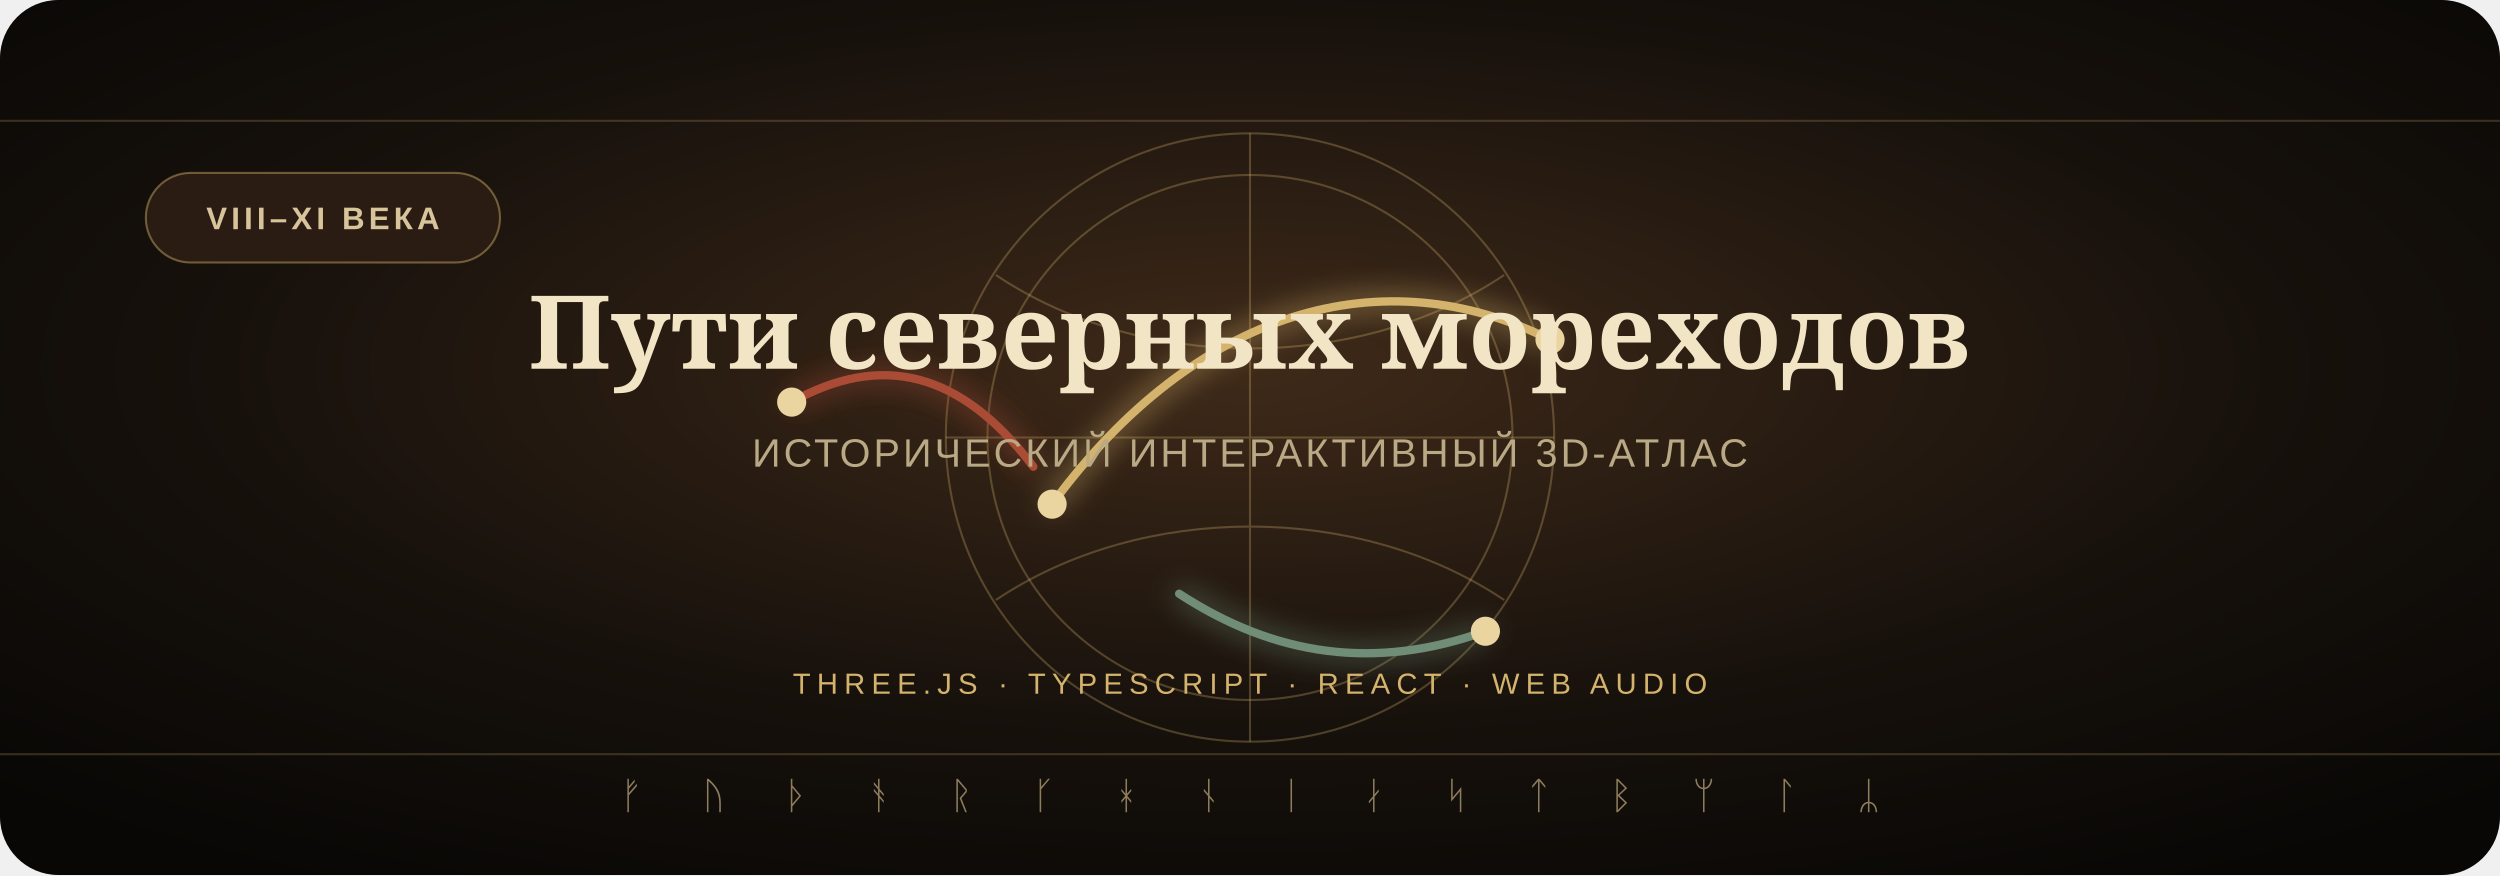
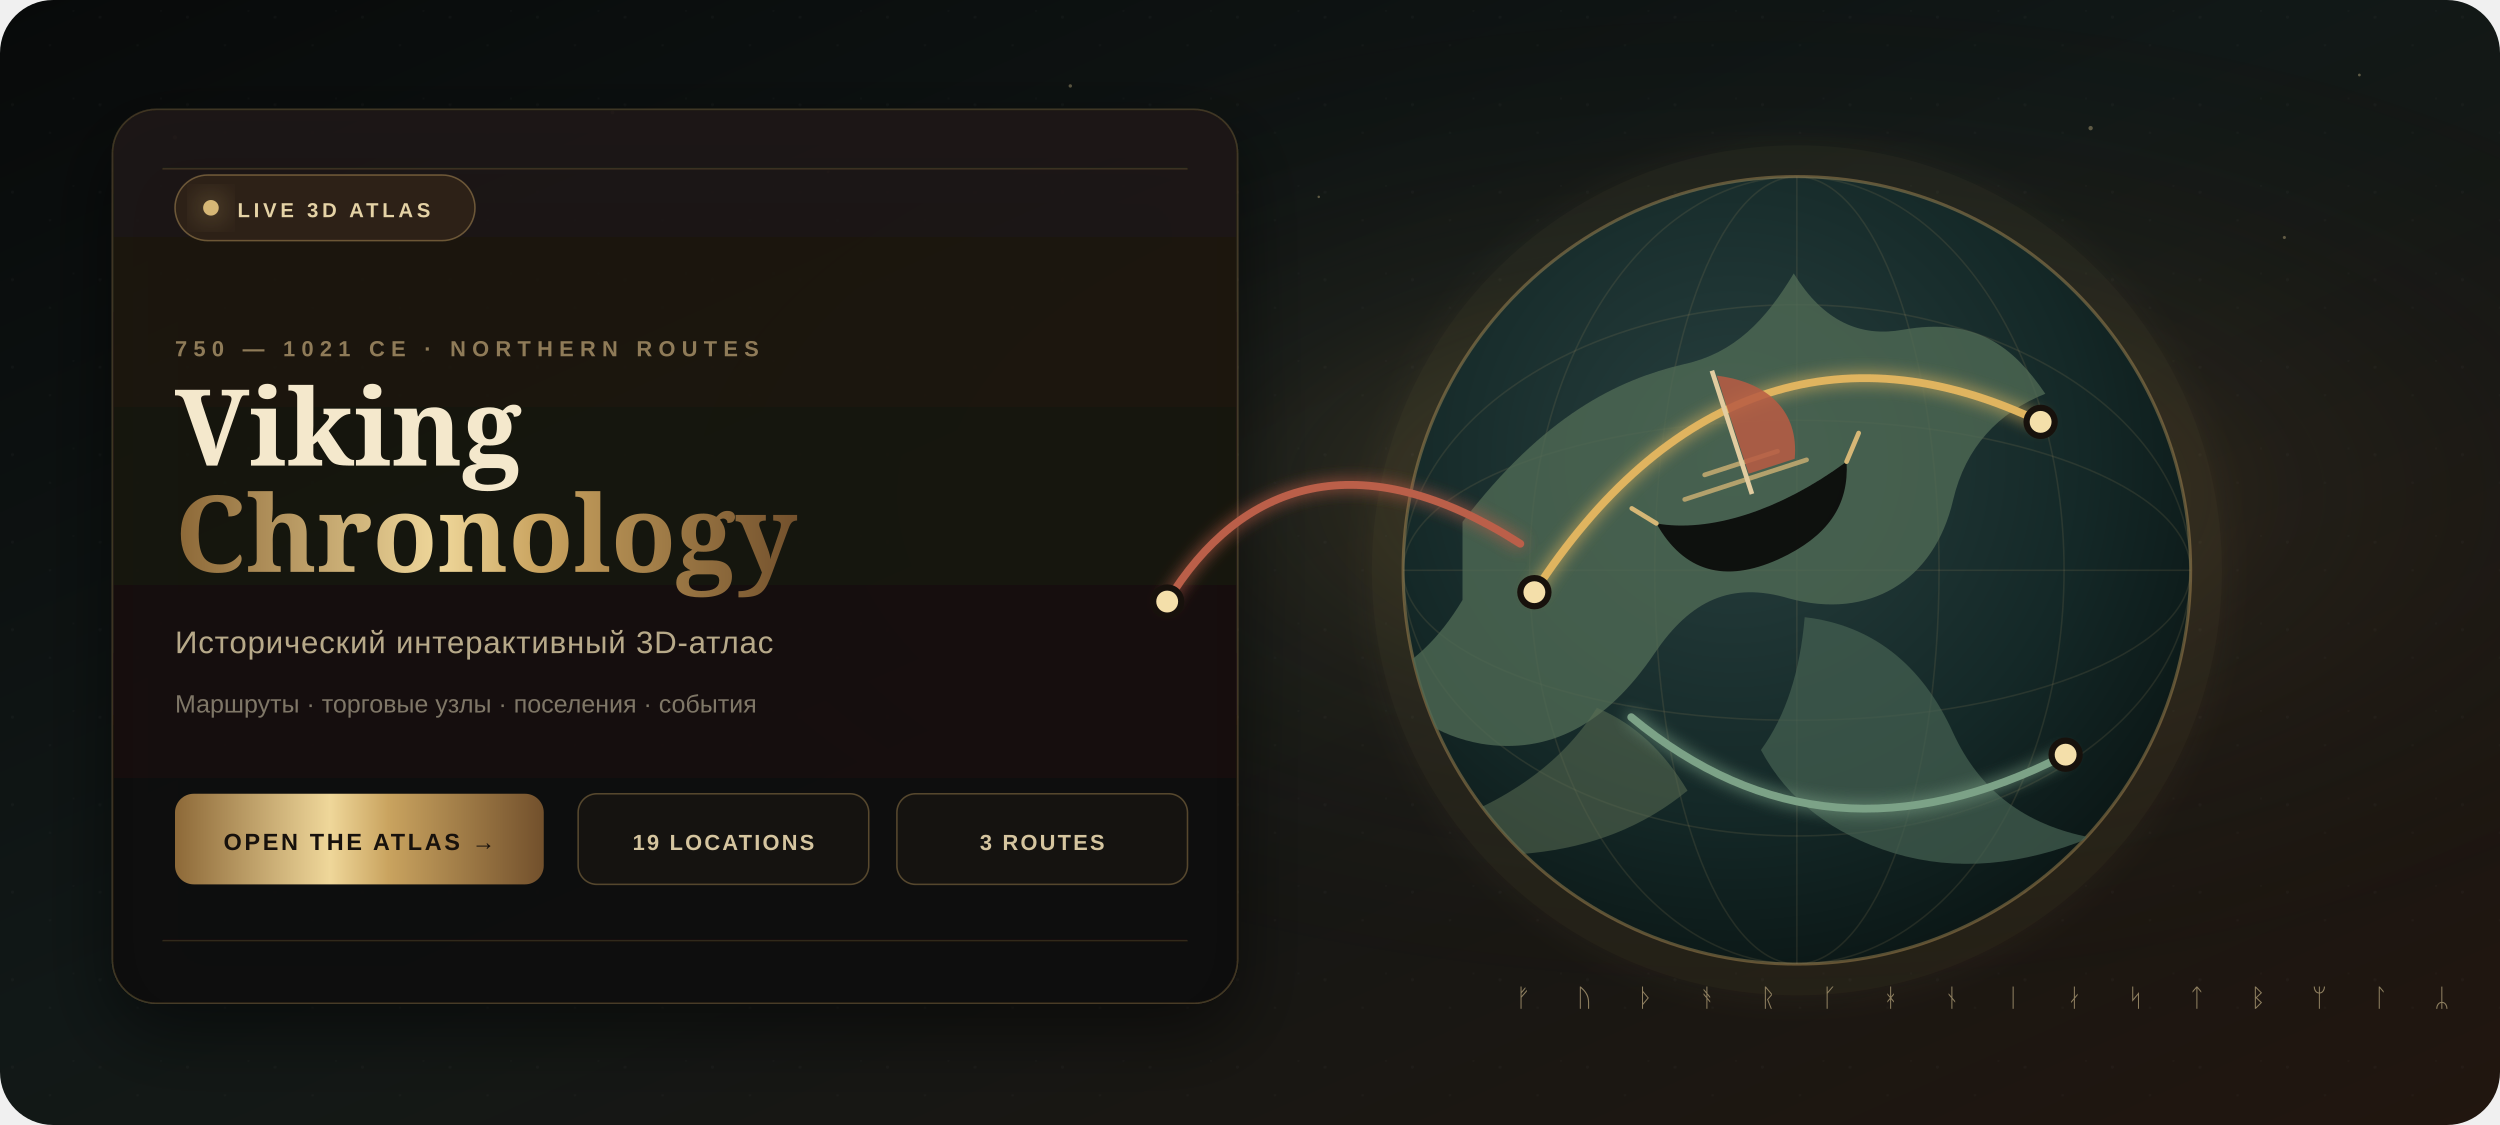
- <svg xmlns="http://www.w3.org/2000/svg" width="1200" height="420" viewBox="0 0 1200 420" role="img" aria-labelledby="title desc">
+ <svg xmlns="http://www.w3.org/2000/svg" width="1600" height="720" viewBox="0 0 1600 720" role="img" aria-labelledby="title desc">
  <defs>
-     <radialGradient id="bg" cx="50%" cy="42%" r="70%">
-       <stop stop-color="#3f2a19" />
-       <stop offset=".58" stop-color="#17110c" />
-       <stop offset="1" stop-color="#080705" />
+     <linearGradient id="sky" x1="0" y1="0" x2="1" y2="1">
+       <stop stop-color="#080a0a" />
+       <stop offset=".46" stop-color="#111817" />
+       <stop offset="1" stop-color="#21160f" />
+     </linearGradient>
+     <radialGradient id="halo" cx="70%" cy="44%" r="48%">
+       <stop stop-color="#c99d53" stop-opacity=".34" />
+       <stop offset=".46" stop-color="#6d5130" stop-opacity=".11" />
+       <stop offset="1" stop-color="#000" stop-opacity="0" />
    </radialGradient>
-     <linearGradient id="gold" x1="0" x2="1">
-       <stop stop-color="#9a7946" />
-       <stop offset=".5" stop-color="#ead49f" />
-       <stop offset="1" stop-color="#9a7946" />
+     <radialGradient id="ocean" cx="42%" cy="36%" r="72%">
+       <stop stop-color="#28403f" />
+       <stop offset=".62" stop-color="#142827" />
+       <stop offset="1" stop-color="#091312" />
+     </radialGradient>
+     <linearGradient id="gold" x1="0" y1="0" x2="1" y2="0">
+       <stop stop-color="#8d6938" />
+       <stop offset=".42" stop-color="#efd79a" />
+       <stop offset=".58" stop-color="#c9a35f" />
+       <stop offset="1" stop-color="#72502c" />
    </linearGradient>
-     <filter id="glow">
-       <feGaussianBlur stdDeviation="7" result="b" />
+     <linearGradient id="panel" x1="0" y1="0" x2="0" y2="1">
+       <stop stop-color="#1f1913" stop-opacity=".94" />
+       <stop offset="1" stop-color="#0d0b09" stop-opacity=".94" />
+     </linearGradient>
+     <filter id="softGlow" x="-100%" y="-100%" width="300%" height="300%">
+       <feGaussianBlur stdDeviation="10" result="blur" />
      <feMerge>
-         <feMergeNode in="b" />
+         <feMergeNode in="blur" />
        <feMergeNode in="SourceGraphic" />
      </feMerge>
    </filter>
+     <filter id="routeGlow" x="-100%" y="-100%" width="300%" height="300%">
+       <feGaussianBlur stdDeviation="5" result="blur" />
+       <feMerge>
+         <feMergeNode in="blur" />
+         <feMergeNode in="SourceGraphic" />
+       </feMerge>
+     </filter>
+     <filter id="shadow" x="-20%" y="-20%" width="140%" height="160%">
+       <feDropShadow dx="0" dy="18" stdDeviation="24" flood-color="#000" flood-opacity=".55" />
+     </filter>
+     <pattern id="grain" width="56" height="56" patternUnits="userSpaceOnUse">
+       <circle cx="8" cy="11" r="1" fill="#fff" opacity=".025" />
+       <circle cx="32" cy="29" r=".8" fill="#fff" opacity=".022" />
+       <circle cx="47" cy="7" r=".7" fill="#fff" opacity=".018" />
+     </pattern>
+     <clipPath id="globeClip">
+       <circle cx="1150" cy="365" r="252" />
+     </clipPath>
  </defs>
-   <rect width="1200" height="420" rx="28" fill="url(#bg)" />
-   <path d="M0 58h1200M0 362h1200" stroke="#d4b36c" stroke-opacity=".22" />
-   <g fill="none" stroke="#d4b36c" stroke-opacity=".3">
-     <circle cx="600" cy="210" r="146" />
-     <circle cx="600" cy="210" r="126" />
-     <path d="M454 210h292M600 64v292M478 132c70 47 174 47 244 0M478 288c70-47 174-47 244 0" />
+   <rect width="1600" height="720" rx="34" fill="url(#sky)" />
+   <rect width="1600" height="720" rx="34" fill="url(#halo)" />
+   <rect width="1600" height="720" rx="34" fill="url(#grain)" />
+   <g opacity=".38" fill="#dbc58f">
+     <circle cx="112" cy="88" r="1.4" />
+     <circle cx="246" cy="126" r="1" />
+     <circle cx="392" cy="72" r="1.3" />
+     <circle cx="530" cy="110" r=".9" />
+     <circle cx="685" cy="55" r="1.1" />
+     <circle cx="844" cy="126" r=".8" />
+     <circle cx="1338" cy="82" r="1.4" />
+     <circle cx="1462" cy="152" r="1" />
+     <circle cx="1510" cy="48" r=".9" />
  </g>
-   <g fill="none" stroke-linecap="round" filter="url(#glow)">
-     <path d="M505 242c69-94 159-119 239-79" stroke="#d4b36c" stroke-width="4" />
-     <path d="M496 224c-35-46-73-55-116-31" stroke="#a94b35" stroke-width="4" />
-     <path d="M566 285c46 30 94 37 147 18" stroke="#6f8d77" stroke-width="4" />
+   <g filter="url(#shadow)">
+     <rect x="72" y="70" width="720" height="572" rx="28" fill="url(#panel)" stroke="#d0aa66" stroke-opacity=".22" />
+     <path d="M104 108h656" stroke="#d0aa66" stroke-opacity=".18" />
+     <path d="M104 602h656" stroke="#d0aa66" stroke-opacity=".18" />
  </g>
-   <g fill="#ead49f">
-     <circle cx="505" cy="242" r="7" />
-     <circle cx="744" cy="163" r="7" />
-     <circle cx="380" cy="193" r="7" />
-     <circle cx="713" cy="303" r="7" />
+   <g transform="translate(112 112)">
+     <rect width="192" height="42" rx="21" fill="#2d2117" stroke="#d0aa66" stroke-opacity=".42" />
+     <circle cx="23" cy="21" r="5" fill="#d6b776" filter="url(#softGlow)" />
+     <text x="40" y="27" fill="#e5d3a6" font-family="Arial, sans-serif" font-size="13" font-weight="700" letter-spacing="2.4">LIVE 3D ATLAS</text>
  </g>
-   <rect x="70" y="83" width="170" height="43" rx="21.5" fill="#2a1c13" stroke="#d4b36c" stroke-opacity=".45" />
-   <text x="155" y="110" text-anchor="middle" fill="#d8c49a" font-family="Arial" font-size="15" font-weight="700" letter-spacing="2">VIII–XI ВЕКА</text>
-   <text x="600" y="177" text-anchor="middle" fill="#f2e5c5" font-family="Georgia,serif" font-size="49" font-weight="600">Пути северных мореходов</text>
-   <text x="600" y="224" text-anchor="middle" fill="#b9a985" font-family="Arial" font-size="19" letter-spacing="1.5">ИСТОРИЧЕСКИЙ ИНТЕРАКТИВНЫЙ 3D-АТЛАС</text>
-   <text x="600" y="333" text-anchor="middle" fill="#d4b36c" font-family="Arial" font-size="14" letter-spacing="3">THREE.JS · TYPESCRIPT · REACT · WEB AUDIO</text>
-   <text x="600" y="388" text-anchor="middle" fill="#8e7c5d" font-family="serif" font-size="18" letter-spacing="9">ᚠ ᚢ ᚦ ᚬ ᚱ ᚴ ᚼ ᚾ ᛁ ᛅ ᛋ ᛏ ᛒ ᛘ ᛚ ᛦ</text>
+   <text x="112" y="228" fill="#8f7b58" font-family="Arial, sans-serif" font-size="14" font-weight="700" letter-spacing="4">750 — 1021 CE · NORTHERN ROUTES</text>
+   <text x="112" y="298" fill="#f4e8cc" font-family="Georgia, serif" font-size="68" font-weight="600">Viking</text>
+   <text x="112" y="366" fill="url(#gold)" font-family="Georgia, serif" font-size="68" font-weight="600">Chronology</text>
+   <text x="112" y="418" fill="#b7a989" font-family="Arial, sans-serif" font-size="20" letter-spacing=".5">Исторический интерактивный 3D-атлас</text>
+   <text x="112" y="456" fill="#7f7767" font-family="Arial, sans-serif" font-size="16">Маршруты · торговые узлы · поселения · события</text>
+   <g transform="translate(112 508)">
+     <rect width="236" height="58" rx="12" fill="url(#gold)" />
+     <text x="118" y="36" text-anchor="middle" fill="#17110c" font-family="Arial, sans-serif" font-size="15" font-weight="800" letter-spacing="1.7">OPEN THE ATLAS  →</text>
+   </g>
+   <g transform="translate(370 508)">
+     <rect width="186" height="58" rx="12" fill="#151310" stroke="#d0aa66" stroke-opacity=".36" />
+     <text x="93" y="36" text-anchor="middle" fill="#d5c59f" font-family="Arial, sans-serif" font-size="14" font-weight="700" letter-spacing="1.4">19 LOCATIONS</text>
+   </g>
+   <g transform="translate(574 508)">
+     <rect width="186" height="58" rx="12" fill="#151310" stroke="#d0aa66" stroke-opacity=".36" />
+     <text x="93" y="36" text-anchor="middle" fill="#d5c59f" font-family="Arial, sans-serif" font-size="14" font-weight="700" letter-spacing="1.4">3 ROUTES</text>
+   </g>
+   <circle cx="1150" cy="365" r="272" fill="#d4b36c" opacity=".06" filter="url(#softGlow)" />
+   <circle cx="1150" cy="365" r="252" fill="url(#ocean)" stroke="#d0aa66" stroke-opacity=".38" stroke-width="2" />
+   <g clip-path="url(#globeClip)">
+     <g fill="none" stroke="#9e8a60" stroke-opacity=".16">
+       <ellipse cx="1150" cy="365" rx="252" ry="96" />
+       <ellipse cx="1150" cy="365" rx="252" ry="170" />
+       <ellipse cx="1150" cy="365" rx="91" ry="252" />
+       <ellipse cx="1150" cy="365" rx="171" ry="252" />
+       <path d="M898 365h504M1150 113v504" />
+     </g>
+     <path d="M936 334c52-68 99-91 142-101 32-7 52-28 70-58 19 31 43 41 70 36 46-8 70 10 91 41-30 12-51 34-59 68-12 52-54 77-105 63-37-11-63 1-86 35-31 46-68 65-111 58-28-5-48-19-65-42 20-8 38-25 53-50z" fill="#506a55" opacity=".78" />
+     <path d="M1155 395c43 5 75 30 95 74 17 37 46 59 88 67-44 18-86 22-126 10-39-12-68-34-85-66 16-22 25-50 28-85z" fill="#445f50" opacity=".72" />
+     <path d="M1022 453c24 10 43 28 58 53-28 23-61 36-100 40-28 3-53-1-75-13 54-16 93-42 117-80z" fill="#5a6d54" opacity=".54" />
+   </g>
+   <g fill="none" stroke-linecap="round" filter="url(#routeGlow)">
+     <path d="M982 379c83-128 195-171 324-109" stroke="#e0b45f" stroke-width="5" />
+     <path d="M973 348c-103-66-179-40-226 37" stroke="#bb5e49" stroke-width="5" />
+     <path d="M1044 459c83 69 175 77 278 24" stroke="#7ca287" stroke-width="5" />
+   </g>
+   <g fill="#f4dfaa" stroke="#17110c" stroke-width="4">
+     <circle cx="982" cy="379" r="9" />
+     <circle cx="1306" cy="270" r="9" />
+     <circle cx="747" cy="385" r="9" />
+     <circle cx="1322" cy="483" r="9" />
+   </g>
+   <g transform="translate(1116 300) rotate(-18)">
+     <path d="M-64 16c30 16 77 17 128 0-7 27-26 42-61 46-37 4-60-11-67-46z" fill="#0a0a09" opacity=".92" />
+     <path d="M-42 7h82M-25-4h49" stroke="#d6b776" stroke-opacity=".75" stroke-width="3" stroke-linecap="round" />
+     <path d="M0 17V-66" stroke="#e2cca0" stroke-width="3" />
+     <path d="M2-62c30 14 43 38 31 66H2z" fill="#b75b43" opacity=".86" />
+     <path d="M-64 16l-12-14M64 16l13-15" stroke="#d6b776" stroke-width="3" stroke-linecap="round" />
+   </g>
+   <g transform="translate(970 644)">
+     <text x="0" y="0" fill="#8f8060" font-family="Georgia, serif" font-size="16" letter-spacing="10">ᚠ ᚢ ᚦ ᚬ ᚱ ᚴ ᚼ ᚾ ᛁ ᛅ ᛋ ᛏ ᛒ ᛘ ᛚ ᛦ</text>
+   </g>
</svg>
